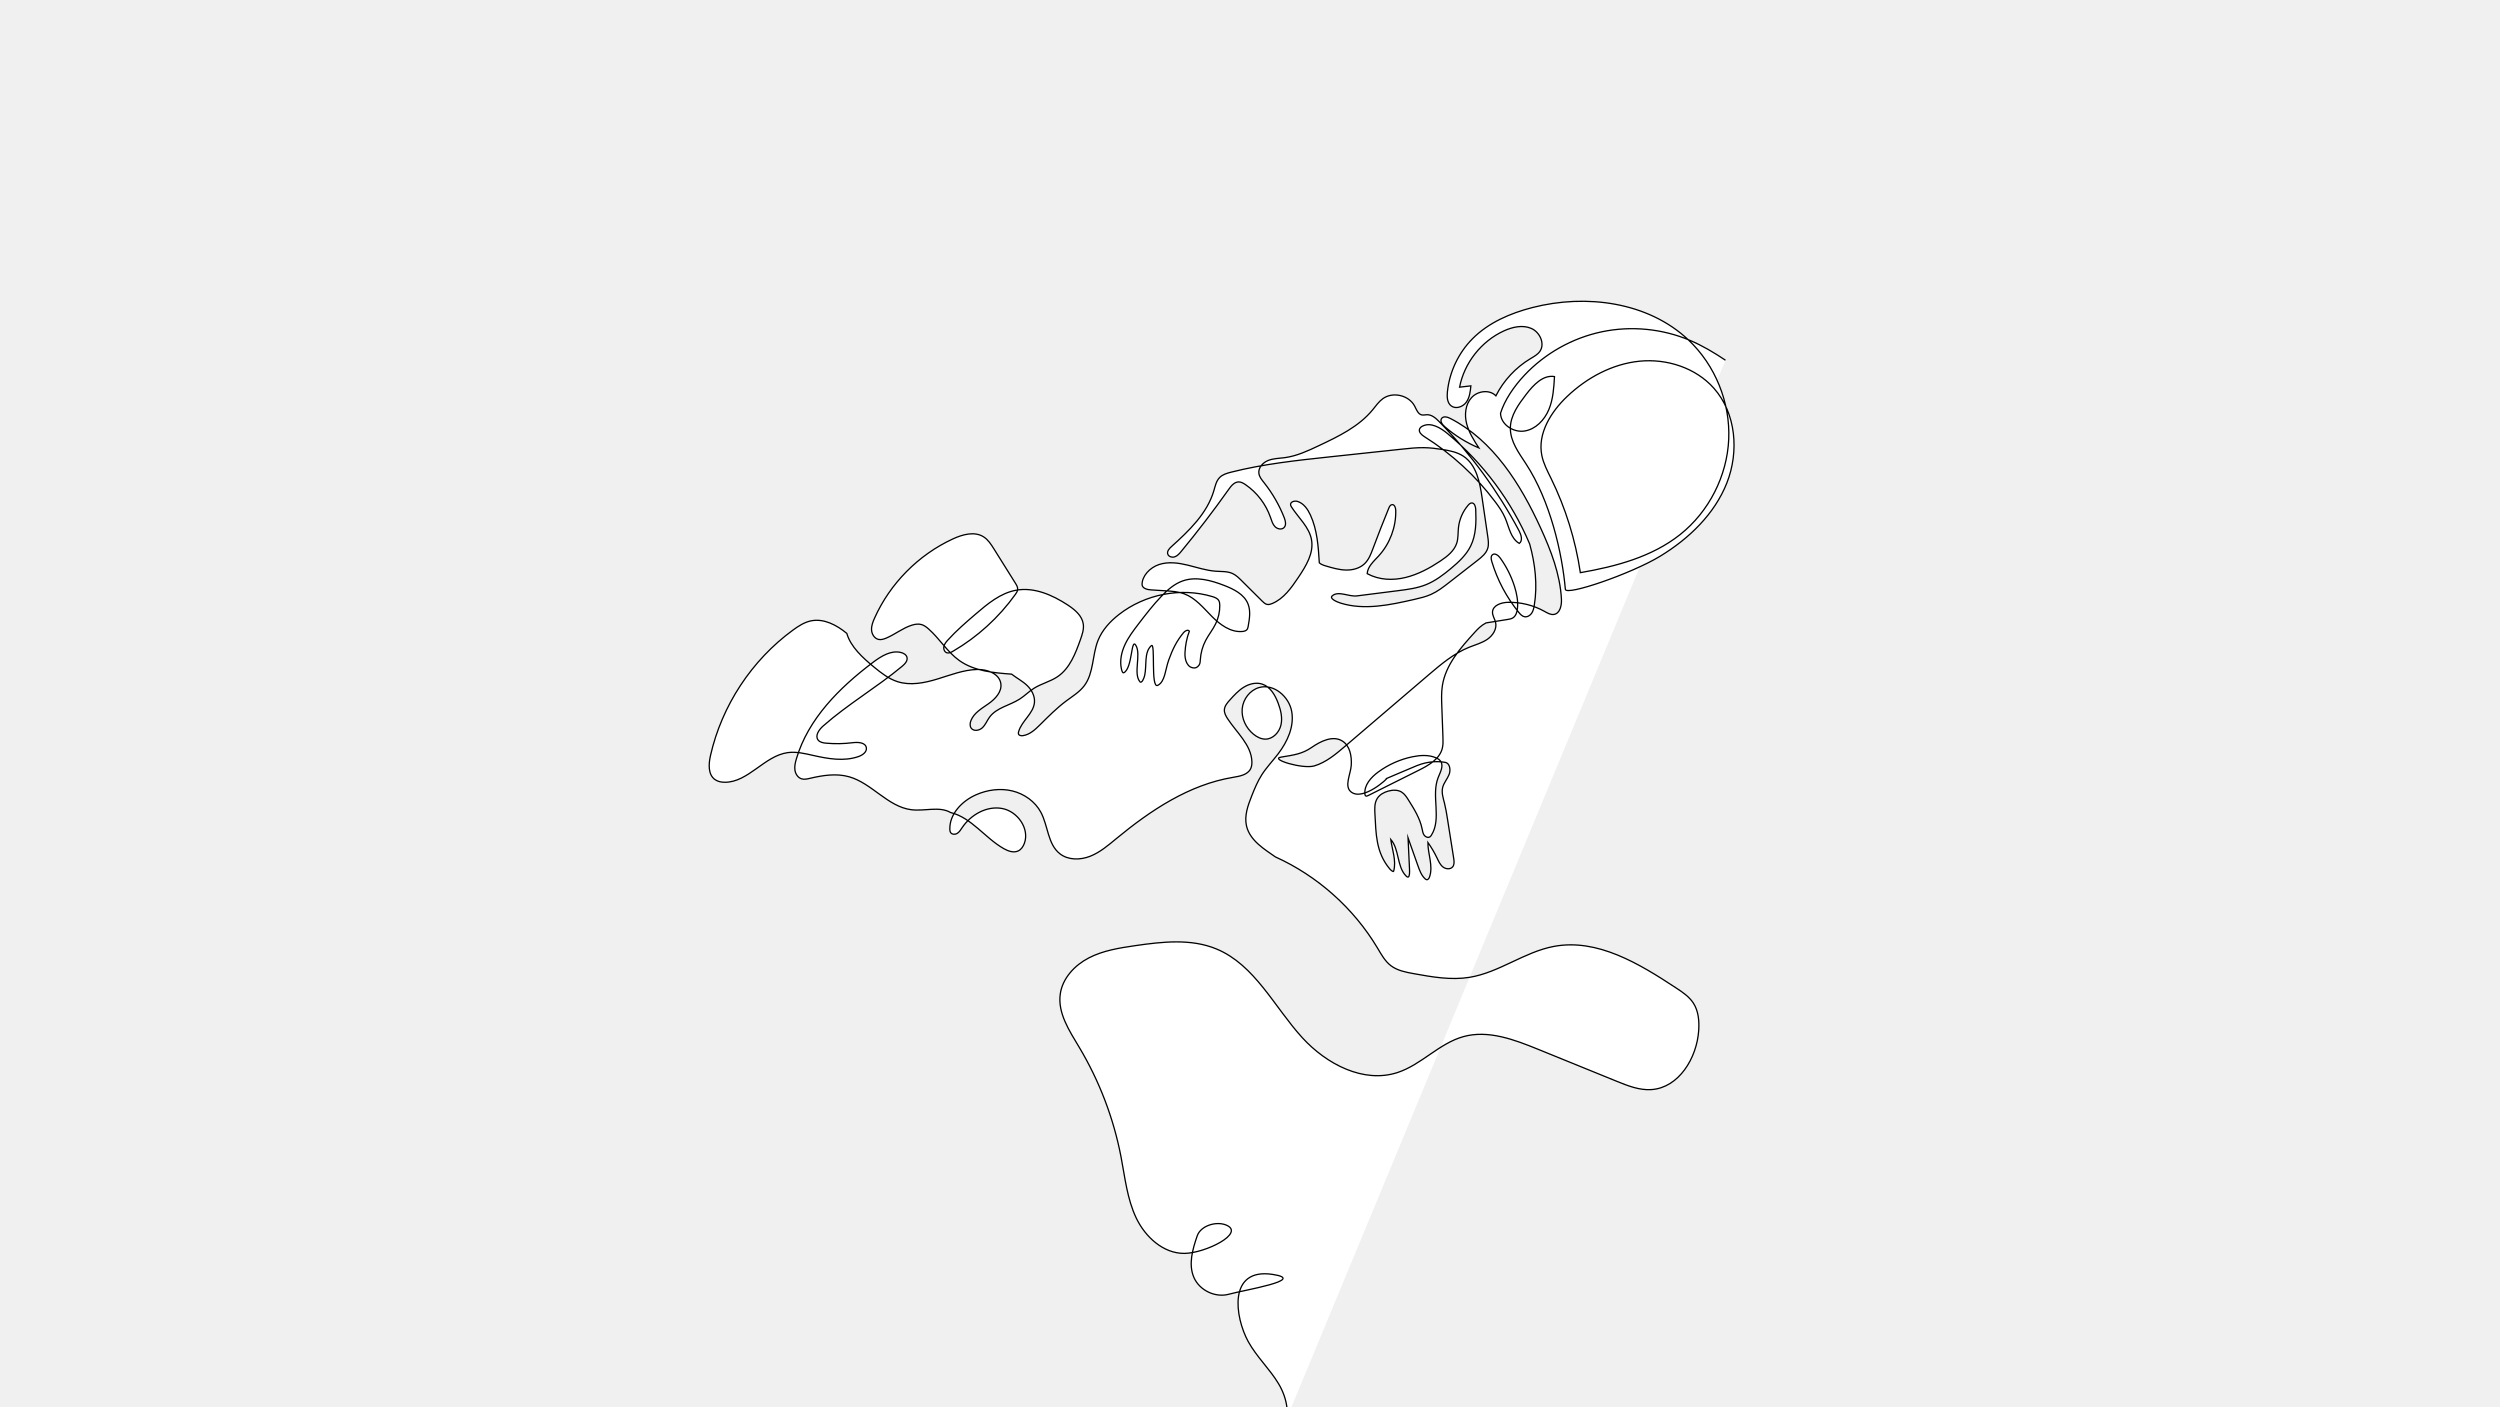
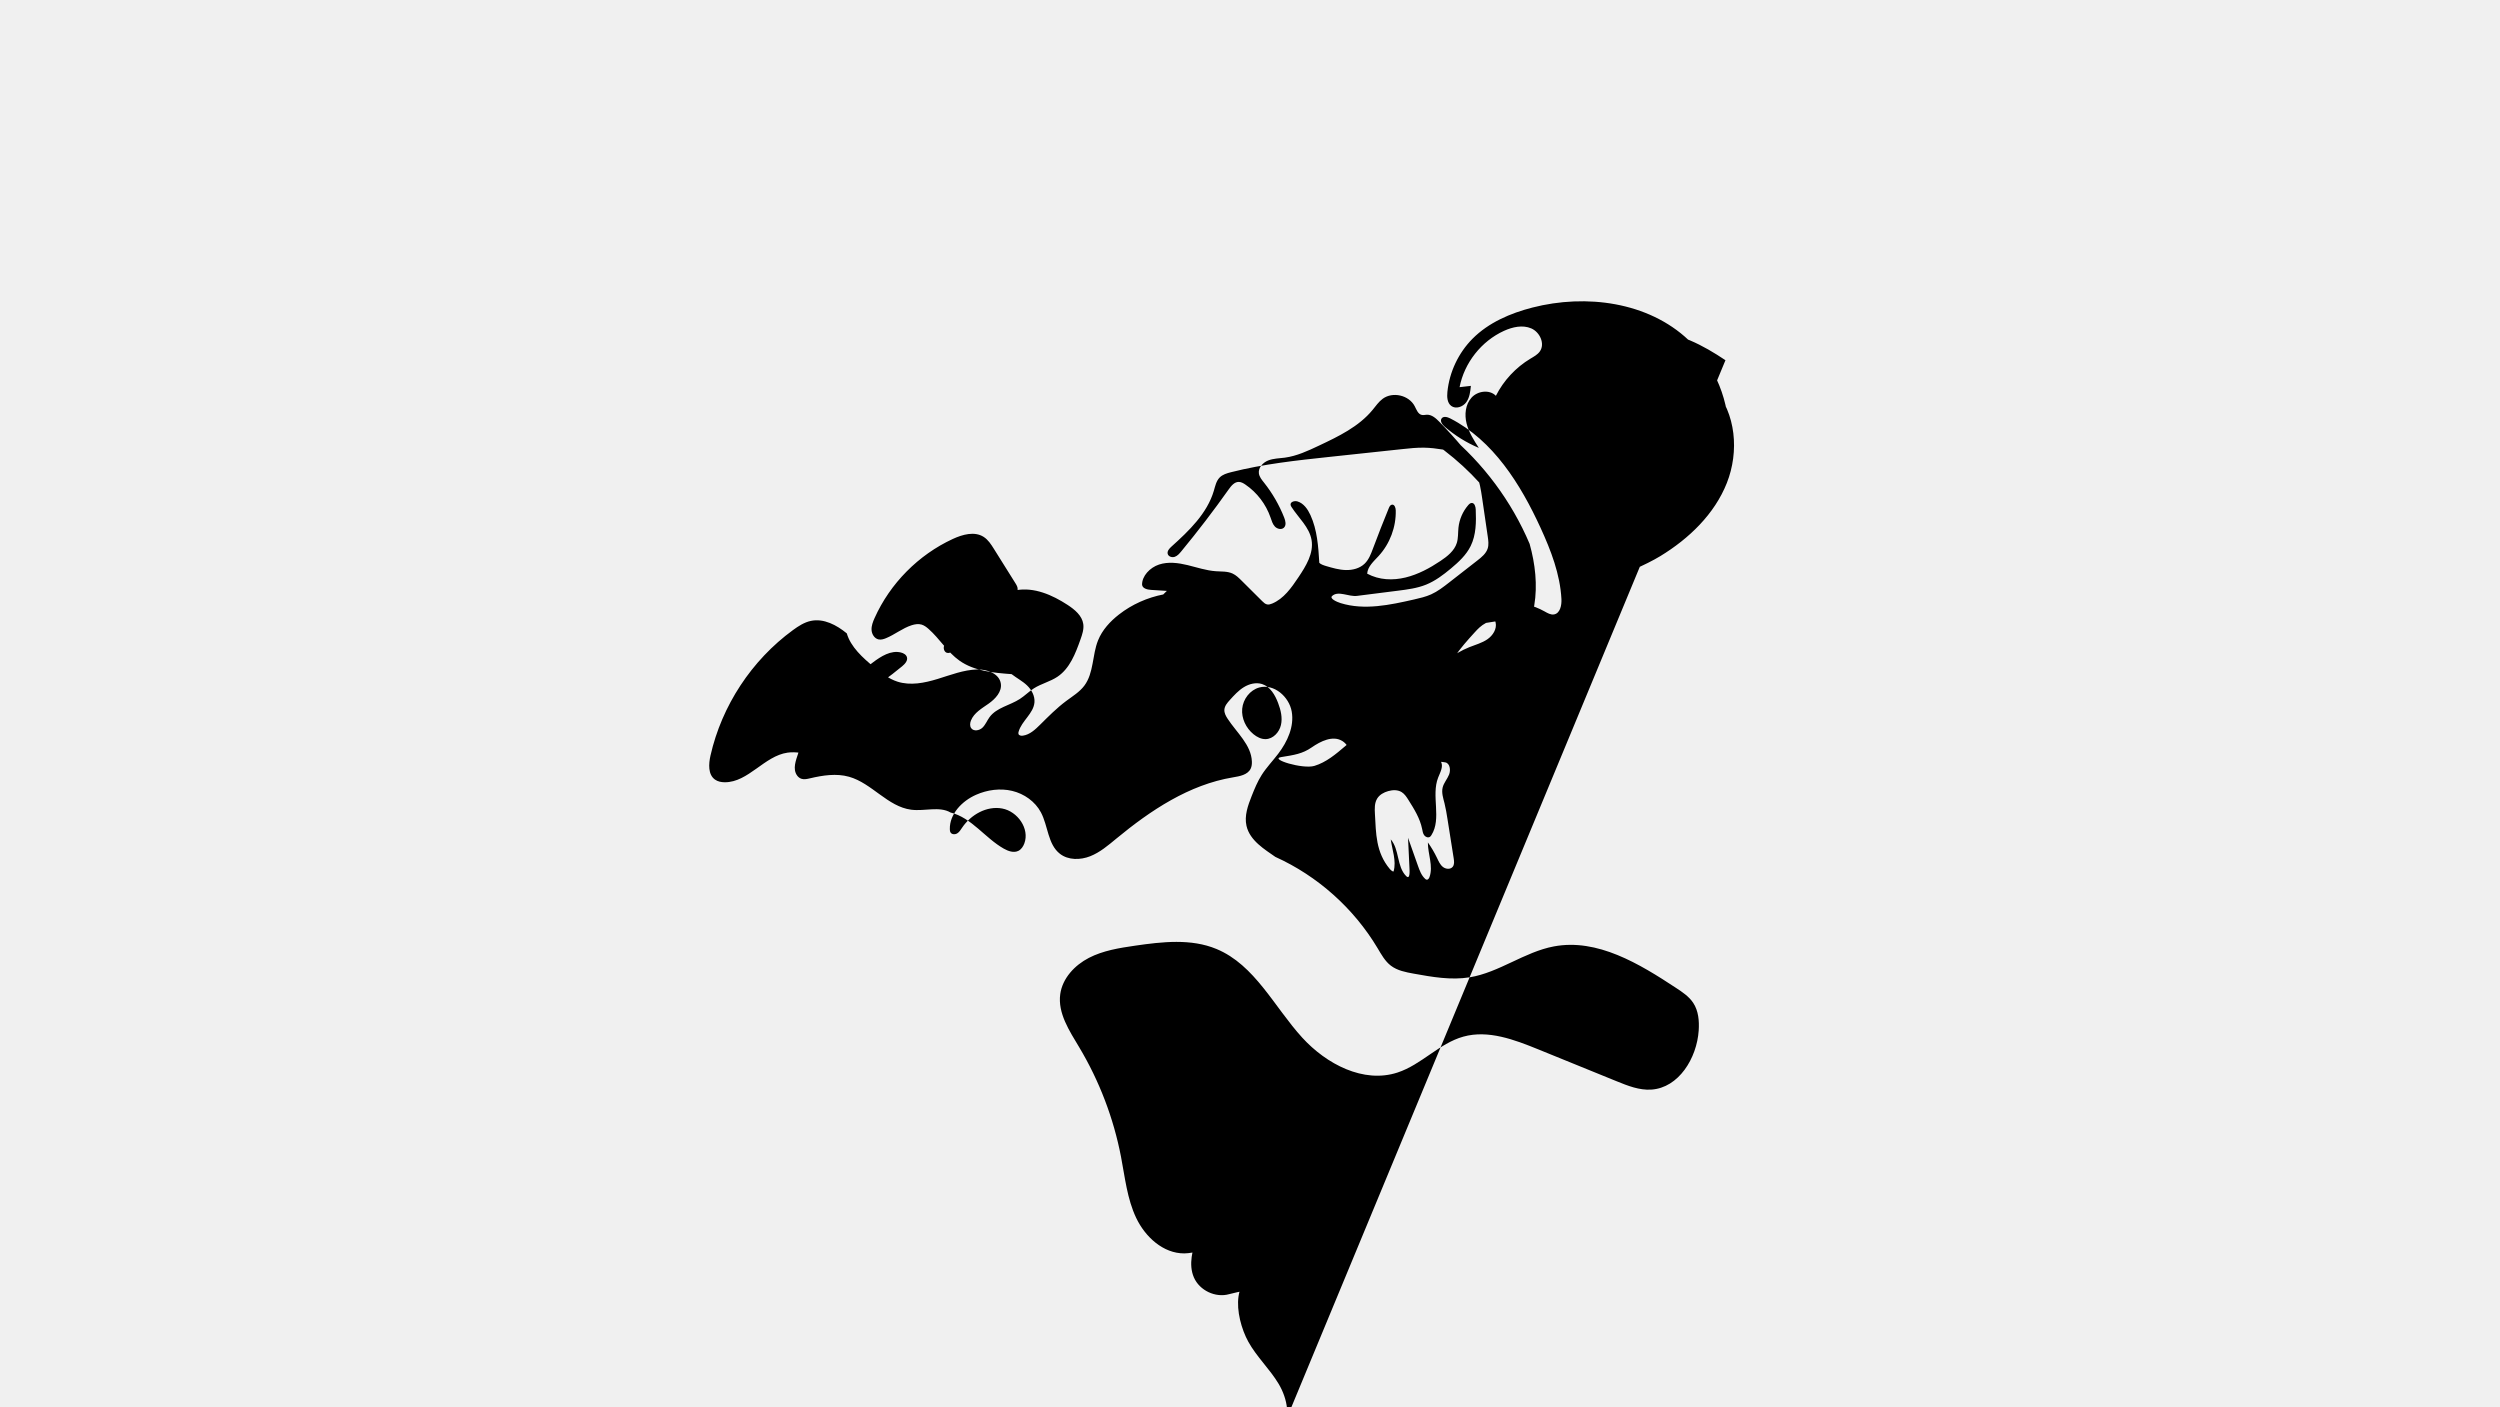
- <svg xmlns="http://www.w3.org/2000/svg" version="1.1" x="0px" y="0px" width="1920px" height="1080px" viewBox="0 0 1920 1080" style="enable-background:new 0 0 1920 1080;" xml:space="preserve">
-   <style type="text/css">
- 	.st0{fill:#FFFFFF;stroke:#000000;stroke-miterlimit:10;}
- </style>
-   <g id="레이어_1">
- </g>
-   <g id="레이어_2">
-     <path class="st0" d="M1325.15,276.65c-8.62-5.78-17.58-11.13-27.13-15.19c-21.23-9.03-45.25-11.38-67.82-6.64   c-22.58,4.74-43.62,16.55-59.43,33.36c-8.32,8.85-15.37,19.43-18.37,29.2c0.2,8.65,9.87,14.97,18.42,13.65   c8.55-1.32,15.3-8.41,18.65-16.39c3.35-7.98,3.89-16.81,4.38-25.44c-8.89-1.45-16.24,6.51-21.72,13.66   c-5.92,7.73-12.11,16.22-12.18,25.96c-0.07,10.08,6.4,18.84,11.92,27.27c18.71,28.56,27.88,68.52,30.32,96.48   c0.46,5.3,50.77-11.97,72.92-25.47c22.01-13.41,41.65-32.23,51.12-56.21c9.47-23.98,7.12-53.52-10.02-72.78   c-13.95-15.68-36.13-22.79-57.02-20.71c-20.89,2.08-40.38,12.6-55.6,27.06c-12.47,11.83-22.87,28.5-19.47,45.35   c1.26,6.22,4.3,11.91,7.1,17.62c11.16,22.78,18.77,47.29,22.49,72.38c27.21-4.73,54.94-12.06,76.57-29.22   c22.15-17.56,36.15-45,37.38-73.25c1.23-28.24-10.34-56.79-30.88-76.21c-30.96-29.27-78.62-35.52-119.89-24.93   c-16.93,4.35-33.63,11.52-45.96,23.91c-10.83,10.89-17.78,25.57-19.33,40.86c-0.39,3.88-0.17,8.42,2.94,10.77   c3.52,2.67,8.94,0.76,11.54-2.81s3.12-8.19,3.55-12.58c-2.89,0.33-5.78,0.66-8.67,0.99c3.63-18.71,16.74-35.33,34.09-43.24   c6.57-2.99,14.31-4.75,20.95-1.89c6.63,2.86,10.77,11.84,6.57,17.72c-1.77,2.47-4.56,3.94-7.17,5.51   c-11.29,6.77-20.61,16.79-26.56,28.54c-4.89-5.03-14.02-3.79-18.72,1.42c-4.7,5.21-5.5,13.05-3.78,19.86   c1.72,6.8,5.59,12.83,9.4,18.73c-9.52-4-18.39-9.52-26.19-16.29c-1.88-1.63-3.83-4.3-2.4-6.32c1.39-1.97,4.46-1.15,6.6-0.05   c33.01,16.86,53.99,50.43,69.44,84.13c7.95,17.35,14.97,35.55,15.99,54.6c0.26,4.83-1.02,11.09-5.79,11.83   c-2.52,0.39-4.91-1.06-7.14-2.31c-8.56-4.79-18.42-7.23-28.23-6.99c-5.1,0.13-11.47,2.27-11.77,7.36   c-0.17,2.83,1.75,5.34,2.38,8.11c1.13,4.95-2.11,10.01-6.29,12.89c-4.18,2.89-9.21,4.2-13.92,6.09   c-11.86,4.75-21.81,13.2-31.53,21.5c-21.28,18.19-42.56,36.37-63.83,54.56c-7.15,6.11-14.58,12.38-23.59,15.1   c-9.01,2.71-34.84-5.26-25.55-6.75c10.01-1.6,16.39-2.54,23.39-7.4c7-4.86,16.33-9.45,23.58-4.96c5.87,3.63,7.28,11.57,6.89,18.46   s-5.6,16.17-0.27,20.56c9.26,7.64,29.25-11.07,27.42-10.26c-3.17,1.4,18.34-7.88,23.2-9.83c9.44-3.79,17.2-3.31,21.79-2.52   c3.65,0.63,4.35,5.91,2.98,9.35c-1.36,3.45-4.05,6.33-4.94,9.93c-0.98,3.99,0.4,8.12,1.41,12.1c1,3.96,1.64,8,2.28,12.03   c1.6,10.12,3.2,20.24,4.8,30.36c0.35,2.23,0.62,4.76-0.82,6.49c-1.78,2.13-5.35,1.76-7.51,0.02c-2.16-1.74-3.31-4.41-4.51-6.91   c-1.99-4.15-4.33-8.13-7-11.89c-0.05,8.96,4.27,18.17,1.24,26.61c-0.37,1.02-1.14,2.18-2.21,2.01c-0.44-0.07-0.8-0.36-1.13-0.66   c-2.87-2.6-4.26-6.42-5.55-10.07c-2.53-7.15-5.06-14.31-7.59-21.46c0.36,7.53,0.71,15.07,1.07,22.6c0.12,2.58,0.67,9.99-2.52,6.81   c-7.27-7.27-5.08-20.43-11.83-28.18c0.99,7.54,4.49,16.59,2.21,24.47c-0.25,0.85-2.33-1.01-2.9-1.69   c-10.86-12.9-10.58-27.4-11.45-42.21c-0.24-4.1-0.41-8.51,1.77-11.99c1.83-2.92,5.07-4.7,8.38-5.64c3.42-0.97,7.31-1.12,10.34,0.74   c2.27,1.4,3.78,3.73,5.2,5.99c4.41,6.98,8.9,14.17,10.54,22.27c0.34,1.68,0.58,3.46,1.58,4.86s3.08,2.21,4.48,1.22   c0.45-0.32,0.78-0.79,1.08-1.26c8.06-12.73-0.35-30.26,5.2-44.27c1.63-4.12,4.4-8.91,1.86-12.54c-0.89-1.27-2.29-2.07-3.72-2.67   c-5.56-2.32-11.88-1.95-17.79-0.74c-9.53,1.95-18.62,6-26.45,11.77c-5.57,4.1-10.9,10.11-10.16,16.99c0.05,0.49,0.17,1.03,0.57,1.3   c0.53,0.36,1.25,0.08,1.82-0.21c12.96-6.47,25.91-12.94,38.87-19.42c7.59-3.79,15.95-8.5,18.12-16.7c0.75-2.84,0.65-5.84,0.54-8.78   c-0.29-7.89-0.58-15.79-0.87-23.68c-0.19-5.29-0.39-10.62,0.43-15.85c2.49-16.01,13.9-28.97,24.82-40.94   c2.33-2.56,4.8-5.2,8.7-7.26c5.53-0.88,11.06-1.77,16.59-2.65c1.36-0.22,2.76-0.45,3.95-1.16c2.38-1.43,3.29-4.43,3.59-7.19   c0.62-5.63-0.48-11.33-2.16-16.74c-2.46-7.89-6.21-15.39-11.05-22.09c-1.41-1.96-4-4.03-5.92-2.57c-1.46,1.12-1.12,3.38-0.6,5.14   c4.27,14.27,11.38,27.68,20.8,39.22c1.16,1.42,2.48,2.89,4.27,3.27c2.12,0.45,4.31-0.82,5.54-2.6s1.7-3.97,2.05-6.1   c2.59-15.6,0.72-31.92-3.55-47.2c-13.83-32.66-35.59-61.93-62.88-84.59c-5.48-4.55-12.86-9.06-19.27-5.95   c-1.04,0.51-2.05,1.27-2.42,2.37c-0.8,2.4,1.7,4.52,3.84,5.87c20.93,13.14,39.42,30.15,54.25,49.91c2.97,3.97,5.83,8.08,7.75,12.65   c2.93,6.96,4.23,15.61,10.79,19.36c2.83-2.18,1.44-6.65-0.24-9.8c-16.29-30.57-36.94-58.8-61.14-83.58   c-2.66-2.72-5.81-5.59-9.61-5.47c-1.28,0.04-2.57,0.43-3.83,0.18c-2.98-0.58-4.14-4.08-5.54-6.76   c-4.42-8.44-16.85-11.32-24.53-5.68c-3.13,2.3-5.35,5.6-7.82,8.6c-10.58,12.83-26.13,20.32-41.17,27.41   c-8.41,3.97-16.99,7.99-26.21,9.23c-4.32,0.58-8.8,0.56-12.84,2.18c-4.04,1.62-7.63,5.54-7.08,9.86c0.35,2.72,2.21,4.96,3.92,7.1   c6.47,8.14,11.73,17.25,15.53,26.93c1,2.53,1.76,5.77-0.19,7.68c-1.86,1.82-5.17,1.05-6.96-0.84c-1.79-1.89-2.51-4.52-3.36-6.98   c-3.52-10.17-10.37-19.16-19.26-25.23c-1.55-1.06-3.27-2.07-5.14-2.07c-3.35-0.01-5.81,3.03-7.74,5.76   c-11.55,16.31-23.71,32.19-36.43,47.61c-1.4,1.69-2.91,3.45-4.98,4.16s-4.85-0.14-5.41-2.26c-0.57-2.14,1.24-4.11,2.88-5.59   c13.52-12.18,27.42-25.46,32.56-42.92c1.05-3.58,1.83-7.47,4.44-10.13c2.3-2.35,5.63-3.3,8.82-4.11   c24.79-6.3,50.33-9.04,75.76-11.76c18.62-1.99,37.23-3.98,55.85-5.97c5.48-0.59,10.97-1.17,16.48-1.09   c4.92,0.07,9.82,0.68,14.68,1.47c5.46,0.88,11.03,2.05,15.63,5.1c10.01,6.65,12.6,19.96,14.34,31.86   c1.45,9.95,2.9,19.91,4.36,29.86c0.44,3.02,0.87,6.17-0.04,9.09c-1.23,3.93-4.66,6.71-7.91,9.24   c-7.26,5.66-14.51,11.31-21.77,16.97c-4.35,3.39-8.75,6.81-13.77,9.07c-4.16,1.87-8.64,2.9-13.09,3.92   c-18.58,4.24-38.2,8.46-56.39,2.81c-2.88-0.89-8.78-3.47-6.55-5.5c4.73-4.32,12.75,0.75,19.1-0.06c10.5-1.33,20.99-2.66,31.49-3.99   c7.32-0.93,14.74-1.88,21.58-4.65c7.04-2.85,13.19-7.5,19.03-12.37c5.95-4.96,11.8-10.37,15.21-17.32   c4.21-8.56,4.27-18.5,3.87-28.03c-0.09-2.19-0.91-5.07-3.09-5.01c-1.1,0.03-1.99,0.89-2.71,1.72c-4.17,4.84-6.81,10.96-7.47,17.31   c-0.41,3.91-0.09,7.94-1.26,11.69c-1.89,6.06-7.26,10.29-12.54,13.82c-8.27,5.53-17.17,10.35-26.84,12.7s-20.22,2.05-29.46-2.94   c0.38-5.48,5.06-9.49,8.77-13.54c8.68-9.44,13.51-22.33,13.17-35.15c-0.05-1.97-0.95-4.58-2.9-4.31c-1.26,0.17-1.95,1.51-2.43,2.68   c-4.22,10.28-8.27,20.62-12.15,31.02c-1.56,4.19-3.2,8.53-6.42,11.64c-3.75,3.61-9.19,5.01-14.39,4.88   c-5.2-0.12-10.26-1.61-15.25-3.08c-1.94-0.57-4.11-1.34-5.16-2.47c-0.76-12.5-1.6-25.32-6.83-36.7c-2.07-4.5-5.19-9.01-9.93-10.45   c-2.24-0.68-5.57,0.29-5.31,2.62c0.07,0.63,0.41,1.19,0.75,1.72c5.4,8.37,13.69,15.46,15.37,25.28   c1.74,10.25-4.31,20.04-10.1,28.67c-5.38,8.03-11.28,16.49-20.21,20.17c-1.21,0.5-2.54,0.91-3.83,0.65   c-1.49-0.3-2.65-1.42-3.73-2.48c-5.3-5.27-10.6-10.54-15.89-15.81c-2.09-2.08-4.23-4.19-6.91-5.43c-3.96-1.82-8.51-1.48-12.85-1.78   c-7.39-0.51-14.49-2.96-21.69-4.7c-7.2-1.74-14.89-2.76-21.93-0.43c-7.03,2.33-13.14,8.81-13.03,15.52   c0.32,2.88,4.01,3.77,6.9,3.95c3.7,0.23,7.39,0.46,11.09,0.7c4.88,0.31,9.85,0.63,14.43,2.34c8.55,3.18,14.59,10.66,21,17.15   c6.41,6.49,14.62,12.6,23.69,11.74c1.29-0.12,2.69-0.46,3.49-1.48c0.56-0.72,0.74-1.65,0.9-2.55c1.02-5.7,2-11.75-0.14-17.12   c-2.97-7.44-10.98-11.4-18.46-14.27c-10.09-3.87-21.33-6.98-31.54-3.46c-6.47,2.23-11.78,6.92-16.52,11.86   c-6.39,6.67-12.04,14-17.65,21.33c-3.86,5.05-7.74,10.16-10.39,15.94c-2.66,5.77-4.04,12.34-2.65,18.54   c0.26,1.17,0.84,3.45,1.9,2.88c6.73-3.64,5.37-27.49,9.24-20.89c4.09,6.98-2.17,21.54,3.04,27.81c1.4,1.69,3.2-2.72,3.68-4.86   c1.69-7.61-0.63-17.62,5.06-22.82c3.43-3.13-0.63,33.18,4.94,30.48c5.72-2.77,5.8-12.19,8.47-19.5c3-8.23,5.82-14.19,11.35-20.98   c1.14-1.4,3.5-2.63,4.48-1.12c-2.05,5.26-3.08,11.07-3.36,16.71c-0.29,5.64,1.92,11.83,7.56,11.5c1.32-0.08,2.43-1.07,3.23-2.13   c0.88-1.16,0.91-2.73,1-4.19c0.3-5.15,1.71-10.24,4.11-14.81c2.29-4.37,5.46-8.24,7.62-12.67c2.14-4.39,3.25-9.27,3.21-14.15   c-0.01-1.33-0.12-2.71-0.81-3.85c-1.01-1.66-3-2.41-4.86-2.97c-24.23-7.3-51.8-1.83-71.75,13.74c-6.8,5.3-12.86,11.88-16.07,19.88   c-4.54,11.33-3.21,25-10.53,34.77c-3.64,4.86-8.99,8.08-13.86,11.71c-7.26,5.4-13.65,11.86-20.07,18.24   c-3.79,3.77-7.99,7.71-13.28,8.45c-1.3,0.18-2.95-0.06-3.37-1.3c-0.18-0.55-0.06-1.14,0.09-1.7c2.32-8.35,11.5-13.98,12.19-22.61   c0.39-4.86-2.16-9.58-5.68-12.96c-3.52-3.37-7.94-5.62-11.88-8.68c-13.94-1.02-28.66-2.31-40.07-10.39   c-9.25-6.55-15.18-16.81-23.68-24.31c-1.61-1.42-3.37-2.77-5.43-3.37c-2.46-0.71-5.11-0.28-7.55,0.5   c-7.05,2.24-12.93,7.18-19.77,9.98c-1.81,0.74-3.79,1.34-5.7,0.92c-3.13-0.68-5.15-3.99-5.35-7.19c-0.2-3.2,1.02-6.31,2.33-9.24   c11.9-26.53,33.64-48.51,60.04-60.71c7.51-3.47,16.71-6.06,23.69-1.62c3.46,2.2,5.75,5.79,7.92,9.26   c5.49,8.77,10.98,17.53,16.47,26.3c0.94,1.49,1.91,3.13,1.75,4.89c-0.13,1.39-0.95,2.61-1.76,3.74   c-12.67,17.72-29.13,32.72-47.96,43.69c-1.41,0.82-3.05,1.65-4.61,1.17c-1.88-0.58-2.74-2.92-2.33-4.84   c0.41-1.92,1.73-3.51,3.05-4.96c6.49-7.18,13.85-13.51,21.19-19.82c9.28-7.98,19.18-16.27,31.23-18.45   c13.82-2.5,27.78,3.59,39.53,11.27c5.48,3.58,11.14,8.23,12.06,14.71c0.57,4-0.8,8-2.15,11.82c-3.82,10.77-8.19,22.28-17.68,28.65   c-5.6,3.76-12.44,5.31-18.13,8.93c-3.8,2.42-6.99,5.71-10.78,8.16c-7.66,4.95-17.84,6.58-23.24,13.93   c-1.93,2.63-3.1,5.84-5.45,8.09c-2.36,2.26-6.7,3.03-8.63,0.4c-1.22-1.67-0.96-4.01-0.19-5.93c2.35-5.89,8.37-9.27,13.56-12.93   c5.18-3.66,10.32-9.14,9.37-15.41c-1.15-7.64-10.45-11.04-18.17-10.83c-10.46,0.28-20.41,4.24-30.42,7.3s-20.87,5.27-30.82,2.05   c-6.68-2.16-12.36-6.57-17.78-11.02c-9-7.39-18.1-15.68-21.11-26.04c-7.77-6.41-17.7-11.67-27.56-9.6c-5.09,1.07-9.58,4-13.79,7.07   c-31.71,23.15-54.64,58.03-63.33,96.32c-1.47,6.5-1.98,14.62,3.45,18.49c2.16,1.54,4.9,2.05,7.55,2.06   c18.05,0.05,30.38-20.26,48.26-22.76c6.58-0.92,13.22,0.71,19.71,2.18c11.44,2.59,23.62,4.7,34.7,0.84   c3.13-1.09,6.6-3.56,6.02-6.82c-0.73-4.08-6.41-4.34-10.52-3.82c-6.75,0.85-13.6,0.97-20.37,0.36c-2.26-0.2-4.76-0.62-6.15-2.42   c-2.58-3.35,0.7-7.98,3.87-10.78c18.99-16.78,41.15-29.61,60.63-45.83c2.15-1.79,4.48-4.28,3.73-6.97   c-0.55-1.99-2.63-3.15-4.64-3.65c-7.67-1.89-15.25,2.91-21.56,7.67c-25.61,19.31-49.72,43.31-58.74,74.09   c-0.82,2.81-1.52,5.75-1.08,8.64s2.25,5.75,5.05,6.62c2.1,0.66,4.36,0.12,6.51-0.38c9.85-2.32,20.25-3.94,29.99-1.2   c17.5,4.92,29.73,23,47.76,25.31c10.4,1.33,21.58-2.86,30.22,2.16c16.12,3.92,26.41,19.56,40.84,27.73   c3.44,1.95,7.7,3.46,11.23,1.7c2.24-1.12,3.71-3.37,4.58-5.72c4.19-11.3-5.19-24.59-17.03-26.8c-11.85-2.21-24.08,4.75-30.79,14.76   c-1.06,1.59-2.08,3.31-3.7,4.32c-1.62,1.01-4.1,0.97-5.13-0.64c-0.47-0.74-0.56-1.65-0.58-2.53c-0.26-11.75,9.39-21.7,20.15-26.45   c8.66-3.82,18.53-5.18,27.74-2.98c9.21,2.2,17.63,8.14,22.07,16.5c5.55,10.46,5.25,24.57,14.62,31.82   c6.42,4.97,15.65,4.85,23.2,1.87c7.55-2.98,13.84-8.38,20.1-13.55c26.32-21.74,55.93-41.46,89.61-47.04   c5.17-0.86,11.25-1.94,13.55-6.65c0.81-1.66,1-3.57,0.94-5.42c-0.43-12.85-11.66-22.25-18.68-33.01c-1.35-2.07-2.6-4.39-2.45-6.85   c0.18-2.9,2.23-5.3,4.18-7.46c3.28-3.63,6.61-7.32,10.79-9.88s9.37-3.87,14.03-2.37c6.27,2.02,9.97,8.44,12.29,14.61   c2.02,5.37,3.46,11.24,2.16,16.83c-1.29,5.59-6.01,10.72-11.75,10.84c-3.44,0.07-6.7-1.62-9.36-3.79   c-5.74-4.7-9.33-12.16-8.65-19.55c0.68-7.39,5.95-14.34,13.1-16.31c11.24-3.1,22.93,7.02,24.94,18.5   c2.01,11.48-3.3,23.09-10.36,32.36c-4.17,5.48-9,10.47-12.69,16.28c-3.21,5.05-5.5,10.62-7.71,16.19   c-2.9,7.32-5.74,15.23-3.99,22.91c2.61,11.49,14.23,18.22,22.16,23.85c32.44,14.67,60.22,39.46,78.48,70.03   c2.92,4.88,5.72,10.06,10.24,13.51c4.97,3.79,11.39,5.02,17.54,6.13c14.19,2.57,28.72,5.14,42.95,2.82   c22.75-3.72,42.06-19.49,64.72-23.74c33.37-6.26,65.57,13.27,93.92,31.95c4.87,3.21,9.88,6.56,13.09,11.43   c4.04,6.13,4.69,13.89,4.2,21.21c-1.41,21.17-15.29,44.05-36.46,45.39c-9.16,0.58-18.02-2.94-26.51-6.4   c-20.11-8.18-40.21-16.36-60.32-24.54c-18.34-7.46-38.37-15.05-57.45-9.75c-18.57,5.16-32.23,21.58-50.55,27.57   c-26.12,8.54-54.65-6.48-73.18-26.78c-21.54-23.6-36.38-55.86-65.89-68.11c-19.51-8.09-41.61-5.56-62.51-2.53   c-12.16,1.77-24.55,3.73-35.47,9.37c-10.92,5.64-20.3,15.66-21.99,27.83c-2.02,14.62,7.01,28.17,14.58,40.84   c15.47,25.87,26.38,54.47,32.08,84.07c3.06,15.88,4.71,32.34,11.65,46.95s20.8,27.38,36.98,27.27   c16.18-0.11,47.11-15.56,32.16-21.76c-7.67-3.18-19.57,0.47-22.27,8.32c-3.56,10.33-6.88,21.87-2.54,31.9   c4.34,10.02,16.6,15.83,27.1,12.84c10.5-2.98,60.71-11.06,33.29-15.18c-34.38-5.17-29.02,32.79-18.62,51.68   c6.42,11.67,16.49,20.96,23.32,32.39c6.83,11.43,9.84,27.02,1.65,37.53" />
-   </g>
+ <svg xmlns="http://www.w3.org/2000/svg" version="1.1" x="0px" y="0px" width="1920px" height="1080px" viewBox="0 0 1920 1080" xml:space="preserve">
+   <path class="st0" d="M1325.15,276.65c-8.62-5.78-17.58-11.13-27.13-15.19c-21.23-9.03-45.25-11.38-67.82-6.64   c-22.58,4.74-43.62,16.55-59.43,33.36c-8.32,8.85-15.37,19.43-18.37,29.2c0.2,8.65,9.87,14.97,18.42,13.65   c8.55-1.32,15.3-8.41,18.65-16.39c3.35-7.98,3.89-16.81,4.38-25.44c-8.89-1.45-16.24,6.51-21.72,13.66   c-5.92,7.73-12.11,16.22-12.18,25.96c-0.07,10.08,6.4,18.84,11.92,27.27c18.71,28.56,27.88,68.52,30.32,96.48   c0.46,5.3,50.77-11.97,72.92-25.47c22.01-13.41,41.65-32.23,51.12-56.21c9.47-23.98,7.12-53.52-10.02-72.78   c-13.95-15.68-36.13-22.79-57.02-20.71c-20.89,2.08-40.38,12.6-55.6,27.06c-12.47,11.83-22.87,28.5-19.47,45.35   c1.26,6.22,4.3,11.91,7.1,17.62c11.16,22.78,18.77,47.29,22.49,72.38c27.21-4.73,54.94-12.06,76.57-29.22   c22.15-17.56,36.15-45,37.38-73.25c1.23-28.24-10.34-56.79-30.88-76.21c-30.96-29.27-78.62-35.52-119.89-24.93   c-16.93,4.35-33.63,11.52-45.96,23.91c-10.83,10.89-17.78,25.57-19.33,40.86c-0.39,3.88-0.17,8.42,2.94,10.77   c3.52,2.67,8.94,0.76,11.54-2.81s3.12-8.19,3.55-12.58c-2.89,0.33-5.78,0.66-8.67,0.99c3.63-18.71,16.74-35.33,34.09-43.24   c6.57-2.99,14.31-4.75,20.95-1.89c6.63,2.86,10.77,11.84,6.57,17.72c-1.77,2.47-4.56,3.94-7.17,5.51   c-11.29,6.77-20.61,16.79-26.56,28.54c-4.89-5.03-14.02-3.79-18.72,1.42c-4.7,5.21-5.5,13.05-3.78,19.86   c1.72,6.8,5.59,12.83,9.4,18.73c-9.52-4-18.39-9.52-26.19-16.29c-1.88-1.63-3.83-4.3-2.4-6.32c1.39-1.97,4.46-1.15,6.6-0.05   c33.01,16.86,53.99,50.43,69.44,84.13c7.95,17.35,14.97,35.55,15.99,54.6c0.26,4.83-1.02,11.09-5.79,11.83   c-2.52,0.39-4.91-1.06-7.14-2.31c-8.56-4.79-18.42-7.23-28.23-6.99c-5.1,0.13-11.47,2.27-11.77,7.36   c-0.17,2.83,1.75,5.34,2.38,8.11c1.13,4.95-2.11,10.01-6.29,12.89c-4.18,2.89-9.21,4.2-13.92,6.09   c-11.86,4.75-21.81,13.2-31.53,21.5c-21.28,18.19-42.56,36.37-63.83,54.56c-7.15,6.11-14.58,12.38-23.59,15.1   c-9.01,2.71-34.84-5.26-25.55-6.75c10.01-1.6,16.39-2.54,23.39-7.4c7-4.86,16.33-9.45,23.58-4.96c5.87,3.63,7.28,11.57,6.89,18.46   s-5.6,16.17-0.27,20.56c9.26,7.64,29.25-11.07,27.42-10.26c-3.17,1.4,18.34-7.88,23.2-9.83c9.44-3.79,17.2-3.31,21.79-2.52   c3.65,0.63,4.35,5.91,2.98,9.35c-1.36,3.45-4.05,6.33-4.94,9.93c-0.98,3.99,0.4,8.12,1.41,12.1c1,3.96,1.64,8,2.28,12.03   c1.6,10.12,3.2,20.24,4.8,30.36c0.35,2.23,0.62,4.76-0.82,6.49c-1.78,2.13-5.35,1.76-7.51,0.02c-2.16-1.74-3.31-4.41-4.51-6.91   c-1.99-4.15-4.33-8.13-7-11.89c-0.05,8.96,4.27,18.17,1.24,26.61c-0.37,1.02-1.14,2.18-2.21,2.01c-0.44-0.07-0.8-0.36-1.13-0.66   c-2.87-2.6-4.26-6.42-5.55-10.07c-2.53-7.15-5.06-14.31-7.59-21.46c0.36,7.53,0.71,15.07,1.07,22.6c0.12,2.58,0.67,9.99-2.52,6.81   c-7.27-7.27-5.08-20.43-11.83-28.18c0.99,7.54,4.49,16.59,2.21,24.47c-0.25,0.85-2.33-1.01-2.9-1.69   c-10.86-12.9-10.58-27.4-11.45-42.21c-0.24-4.1-0.41-8.51,1.77-11.99c1.83-2.92,5.07-4.7,8.38-5.64c3.42-0.97,7.31-1.12,10.34,0.74   c2.27,1.4,3.78,3.73,5.2,5.99c4.41,6.98,8.9,14.17,10.54,22.27c0.34,1.68,0.58,3.46,1.58,4.86s3.08,2.21,4.48,1.22   c0.45-0.32,0.78-0.79,1.08-1.26c8.06-12.73-0.35-30.26,5.2-44.27c1.63-4.12,4.4-8.91,1.86-12.54c-0.89-1.27-2.29-2.07-3.72-2.67   c-5.56-2.32-11.88-1.95-17.79-0.74c-9.53,1.95-18.62,6-26.45,11.77c-5.57,4.1-10.9,10.11-10.16,16.99c0.05,0.49,0.17,1.03,0.57,1.3   c0.53,0.36,1.25,0.08,1.82-0.21c12.96-6.47,25.91-12.94,38.87-19.42c7.59-3.79,15.95-8.5,18.12-16.7c0.75-2.84,0.65-5.84,0.54-8.78   c-0.29-7.89-0.58-15.79-0.87-23.68c-0.19-5.29-0.39-10.62,0.43-15.85c2.49-16.01,13.9-28.97,24.82-40.94   c2.33-2.56,4.8-5.2,8.7-7.26c5.53-0.88,11.06-1.77,16.59-2.65c1.36-0.22,2.76-0.45,3.95-1.16c2.38-1.43,3.29-4.43,3.59-7.19   c0.62-5.63-0.48-11.33-2.16-16.74c-2.46-7.89-6.21-15.39-11.05-22.09c-1.41-1.96-4-4.03-5.92-2.57c-1.46,1.12-1.12,3.38-0.6,5.14   c4.27,14.27,11.38,27.68,20.8,39.22c1.16,1.42,2.48,2.89,4.27,3.27c2.12,0.45,4.31-0.82,5.54-2.6s1.7-3.97,2.05-6.1   c2.59-15.6,0.72-31.92-3.55-47.2c-13.83-32.66-35.59-61.93-62.88-84.59c-5.48-4.55-12.86-9.06-19.27-5.95   c-1.04,0.51-2.05,1.27-2.42,2.37c-0.8,2.4,1.7,4.52,3.84,5.87c20.93,13.14,39.42,30.15,54.25,49.91c2.97,3.97,5.83,8.08,7.75,12.65   c2.93,6.96,4.23,15.61,10.79,19.36c2.83-2.18,1.44-6.65-0.24-9.8c-16.29-30.57-36.94-58.8-61.14-83.58   c-2.66-2.72-5.81-5.59-9.61-5.47c-1.28,0.04-2.57,0.43-3.83,0.18c-2.98-0.58-4.14-4.08-5.54-6.76   c-4.42-8.44-16.85-11.32-24.53-5.68c-3.13,2.3-5.35,5.6-7.82,8.6c-10.58,12.83-26.13,20.32-41.17,27.41   c-8.41,3.97-16.99,7.99-26.21,9.23c-4.32,0.58-8.8,0.56-12.84,2.18c-4.04,1.62-7.63,5.54-7.08,9.86c0.35,2.72,2.21,4.96,3.92,7.1   c6.47,8.14,11.73,17.25,15.53,26.93c1,2.53,1.76,5.77-0.19,7.68c-1.86,1.82-5.17,1.05-6.96-0.84c-1.79-1.89-2.51-4.52-3.36-6.98   c-3.52-10.17-10.37-19.16-19.26-25.23c-1.55-1.06-3.27-2.07-5.14-2.07c-3.35-0.01-5.81,3.03-7.74,5.76   c-11.55,16.31-23.71,32.19-36.43,47.61c-1.4,1.69-2.91,3.45-4.98,4.16s-4.85-0.14-5.41-2.26c-0.57-2.14,1.24-4.11,2.88-5.59   c13.52-12.18,27.42-25.46,32.56-42.92c1.05-3.58,1.83-7.47,4.44-10.13c2.3-2.35,5.63-3.3,8.82-4.11   c24.79-6.3,50.33-9.04,75.76-11.76c18.62-1.99,37.23-3.98,55.85-5.97c5.48-0.59,10.97-1.17,16.48-1.09   c4.92,0.07,9.82,0.68,14.68,1.47c5.46,0.88,11.03,2.05,15.63,5.1c10.01,6.65,12.6,19.96,14.34,31.86   c1.45,9.95,2.9,19.91,4.36,29.86c0.44,3.02,0.87,6.17-0.04,9.09c-1.23,3.93-4.66,6.71-7.91,9.24   c-7.26,5.66-14.51,11.31-21.77,16.97c-4.35,3.39-8.75,6.81-13.77,9.07c-4.16,1.87-8.64,2.9-13.09,3.92   c-18.58,4.24-38.2,8.46-56.39,2.81c-2.88-0.89-8.78-3.47-6.55-5.5c4.73-4.32,12.75,0.75,19.1-0.06c10.5-1.33,20.99-2.66,31.49-3.99   c7.32-0.93,14.74-1.88,21.58-4.65c7.04-2.85,13.19-7.5,19.03-12.37c5.95-4.96,11.8-10.37,15.21-17.32   c4.21-8.56,4.27-18.5,3.87-28.03c-0.09-2.19-0.91-5.07-3.09-5.01c-1.1,0.03-1.99,0.89-2.71,1.72c-4.17,4.84-6.81,10.96-7.47,17.31   c-0.41,3.91-0.09,7.94-1.26,11.69c-1.89,6.06-7.26,10.29-12.54,13.82c-8.27,5.53-17.17,10.35-26.84,12.7s-20.22,2.05-29.46-2.94   c0.38-5.48,5.06-9.49,8.77-13.54c8.68-9.44,13.51-22.33,13.17-35.15c-0.05-1.97-0.95-4.58-2.9-4.31c-1.26,0.17-1.95,1.51-2.43,2.68   c-4.22,10.28-8.27,20.62-12.15,31.02c-1.56,4.19-3.2,8.53-6.42,11.64c-3.75,3.61-9.19,5.01-14.39,4.88   c-5.2-0.12-10.26-1.61-15.25-3.08c-1.94-0.57-4.11-1.34-5.16-2.47c-0.76-12.5-1.6-25.32-6.83-36.7c-2.07-4.5-5.19-9.01-9.93-10.45   c-2.24-0.68-5.57,0.29-5.31,2.62c0.07,0.63,0.41,1.19,0.75,1.72c5.4,8.37,13.69,15.46,15.37,25.28   c1.74,10.25-4.31,20.04-10.1,28.67c-5.38,8.03-11.28,16.49-20.21,20.17c-1.21,0.5-2.54,0.91-3.83,0.65   c-1.49-0.3-2.65-1.42-3.73-2.48c-5.3-5.27-10.6-10.54-15.89-15.81c-2.09-2.08-4.23-4.19-6.91-5.43c-3.96-1.82-8.51-1.48-12.85-1.78   c-7.39-0.51-14.49-2.96-21.69-4.7c-7.2-1.74-14.89-2.76-21.93-0.43c-7.03,2.33-13.14,8.81-13.03,15.52   c0.32,2.88,4.01,3.77,6.9,3.95c3.7,0.23,7.39,0.46,11.09,0.7c4.88,0.31,9.85,0.63,14.43,2.34c8.55,3.18,14.59,10.66,21,17.15   c6.41,6.49,14.62,12.6,23.69,11.74c1.29-0.12,2.69-0.46,3.49-1.48c0.56-0.72,0.74-1.65,0.9-2.55c1.02-5.7,2-11.75-0.14-17.12   c-2.97-7.44-10.98-11.4-18.46-14.27c-10.09-3.87-21.33-6.98-31.54-3.46c-6.47,2.23-11.78,6.92-16.52,11.86   c-6.39,6.67-12.04,14-17.65,21.33c-3.86,5.05-7.74,10.16-10.39,15.94c-2.66,5.77-4.04,12.34-2.65,18.54   c0.26,1.17,0.84,3.45,1.9,2.88c6.73-3.64,5.37-27.49,9.24-20.89c4.09,6.98-2.17,21.54,3.04,27.81c1.4,1.69,3.2-2.72,3.68-4.86   c1.69-7.61-0.63-17.62,5.06-22.82c3.43-3.13-0.63,33.18,4.94,30.48c5.72-2.77,5.8-12.19,8.47-19.5c3-8.23,5.82-14.19,11.35-20.98   c1.14-1.4,3.5-2.63,4.48-1.12c-2.05,5.26-3.08,11.07-3.36,16.71c-0.29,5.64,1.92,11.83,7.56,11.5c1.32-0.08,2.43-1.07,3.23-2.13   c0.88-1.16,0.91-2.73,1-4.19c0.3-5.15,1.71-10.24,4.11-14.81c2.29-4.37,5.46-8.24,7.62-12.67c2.14-4.39,3.25-9.27,3.21-14.15   c-0.01-1.33-0.12-2.71-0.81-3.85c-1.01-1.66-3-2.41-4.86-2.97c-24.23-7.3-51.8-1.83-71.75,13.74c-6.8,5.3-12.86,11.88-16.07,19.88   c-4.54,11.33-3.21,25-10.53,34.77c-3.64,4.86-8.99,8.08-13.86,11.71c-7.26,5.4-13.65,11.86-20.07,18.24   c-3.79,3.77-7.99,7.71-13.28,8.45c-1.3,0.18-2.95-0.06-3.37-1.3c-0.18-0.55-0.06-1.14,0.09-1.7c2.32-8.35,11.5-13.98,12.19-22.61   c0.39-4.86-2.16-9.58-5.68-12.96c-3.52-3.37-7.94-5.62-11.88-8.68c-13.94-1.02-28.66-2.31-40.07-10.39   c-9.25-6.55-15.18-16.81-23.68-24.31c-1.61-1.42-3.37-2.77-5.43-3.37c-2.46-0.71-5.11-0.28-7.55,0.5   c-7.05,2.24-12.93,7.18-19.77,9.98c-1.81,0.74-3.79,1.34-5.7,0.92c-3.13-0.68-5.15-3.99-5.35-7.19c-0.2-3.2,1.02-6.31,2.33-9.24   c11.9-26.53,33.64-48.51,60.04-60.71c7.51-3.47,16.71-6.06,23.69-1.62c3.46,2.2,5.75,5.79,7.92,9.26   c5.49,8.77,10.98,17.53,16.47,26.3c0.94,1.49,1.91,3.13,1.75,4.89c-0.13,1.39-0.95,2.61-1.76,3.74   c-12.67,17.72-29.13,32.72-47.96,43.69c-1.41,0.82-3.05,1.65-4.61,1.17c-1.88-0.58-2.74-2.92-2.33-4.84   c0.41-1.92,1.73-3.51,3.05-4.96c6.49-7.18,13.85-13.51,21.19-19.82c9.28-7.98,19.18-16.27,31.23-18.45   c13.82-2.5,27.78,3.59,39.53,11.27c5.48,3.58,11.14,8.23,12.06,14.71c0.57,4-0.8,8-2.15,11.82c-3.82,10.77-8.19,22.28-17.68,28.65   c-5.6,3.76-12.44,5.31-18.13,8.93c-3.8,2.42-6.99,5.71-10.78,8.16c-7.66,4.95-17.84,6.58-23.24,13.93   c-1.93,2.63-3.1,5.84-5.45,8.09c-2.36,2.26-6.7,3.03-8.63,0.4c-1.22-1.67-0.96-4.01-0.19-5.93c2.35-5.89,8.37-9.27,13.56-12.93   c5.18-3.66,10.32-9.14,9.37-15.41c-1.15-7.64-10.45-11.04-18.17-10.83c-10.46,0.28-20.41,4.24-30.42,7.3s-20.87,5.27-30.82,2.05   c-6.68-2.16-12.36-6.57-17.78-11.02c-9-7.39-18.1-15.68-21.11-26.04c-7.77-6.41-17.7-11.67-27.56-9.6c-5.09,1.07-9.58,4-13.79,7.07   c-31.71,23.15-54.64,58.03-63.33,96.32c-1.47,6.5-1.98,14.62,3.45,18.49c2.16,1.54,4.9,2.05,7.55,2.06   c18.05,0.05,30.38-20.26,48.26-22.76c6.58-0.92,13.22,0.71,19.71,2.18c11.44,2.59,23.62,4.7,34.7,0.84   c3.13-1.09,6.6-3.56,6.02-6.82c-0.73-4.08-6.41-4.34-10.52-3.82c-6.75,0.85-13.6,0.97-20.37,0.36c-2.26-0.2-4.76-0.62-6.15-2.42   c-2.58-3.35,0.7-7.98,3.87-10.78c18.99-16.78,41.15-29.61,60.63-45.83c2.15-1.79,4.48-4.28,3.73-6.97   c-0.55-1.99-2.63-3.15-4.64-3.65c-7.67-1.89-15.25,2.91-21.56,7.67c-25.61,19.31-49.72,43.31-58.74,74.09   c-0.82,2.81-1.52,5.75-1.08,8.64s2.25,5.75,5.05,6.62c2.1,0.66,4.36,0.12,6.51-0.38c9.85-2.32,20.25-3.94,29.99-1.2   c17.5,4.92,29.73,23,47.76,25.31c10.4,1.33,21.58-2.86,30.22,2.16c16.12,3.92,26.41,19.56,40.84,27.73   c3.44,1.95,7.7,3.46,11.23,1.7c2.24-1.12,3.71-3.37,4.58-5.72c4.19-11.3-5.19-24.59-17.03-26.8c-11.85-2.21-24.08,4.75-30.79,14.76   c-1.06,1.59-2.08,3.31-3.7,4.32c-1.62,1.01-4.1,0.97-5.13-0.64c-0.47-0.74-0.56-1.65-0.58-2.53c-0.26-11.75,9.39-21.7,20.15-26.45   c8.66-3.82,18.53-5.18,27.74-2.98c9.21,2.2,17.63,8.14,22.07,16.5c5.55,10.46,5.25,24.57,14.62,31.82   c6.42,4.97,15.65,4.85,23.2,1.87c7.55-2.98,13.84-8.38,20.1-13.55c26.32-21.74,55.93-41.46,89.61-47.04   c5.17-0.86,11.25-1.94,13.55-6.65c0.81-1.66,1-3.57,0.94-5.42c-0.43-12.85-11.66-22.25-18.68-33.01c-1.35-2.07-2.6-4.39-2.45-6.85   c0.18-2.9,2.23-5.3,4.18-7.46c3.28-3.63,6.61-7.32,10.79-9.88s9.37-3.87,14.03-2.37c6.27,2.02,9.97,8.44,12.29,14.61   c2.02,5.37,3.46,11.24,2.16,16.83c-1.29,5.59-6.01,10.72-11.75,10.84c-3.44,0.07-6.7-1.62-9.36-3.79   c-5.74-4.7-9.33-12.16-8.65-19.55c0.68-7.39,5.95-14.34,13.1-16.31c11.24-3.1,22.93,7.02,24.94,18.5   c2.01,11.48-3.3,23.09-10.36,32.36c-4.17,5.48-9,10.47-12.69,16.28c-3.21,5.05-5.5,10.62-7.71,16.19   c-2.9,7.32-5.74,15.23-3.99,22.91c2.61,11.49,14.23,18.22,22.16,23.85c32.44,14.67,60.22,39.46,78.48,70.03   c2.92,4.88,5.72,10.06,10.24,13.51c4.97,3.79,11.39,5.02,17.54,6.13c14.19,2.57,28.72,5.14,42.95,2.82   c22.75-3.72,42.06-19.49,64.72-23.74c33.37-6.26,65.57,13.27,93.92,31.95c4.87,3.21,9.88,6.56,13.09,11.43   c4.04,6.13,4.69,13.89,4.2,21.21c-1.41,21.17-15.29,44.05-36.46,45.39c-9.16,0.58-18.02-2.94-26.51-6.4   c-20.11-8.18-40.21-16.36-60.32-24.54c-18.34-7.46-38.37-15.05-57.45-9.75c-18.57,5.16-32.23,21.58-50.55,27.57   c-26.12,8.54-54.65-6.48-73.18-26.78c-21.54-23.6-36.38-55.86-65.89-68.11c-19.51-8.09-41.61-5.56-62.51-2.53   c-12.16,1.77-24.55,3.73-35.47,9.37c-10.92,5.64-20.3,15.66-21.99,27.83c-2.02,14.62,7.01,28.17,14.58,40.84   c15.47,25.87,26.38,54.47,32.08,84.07c3.06,15.88,4.71,32.34,11.65,46.95s20.8,27.38,36.98,27.27   c16.18-0.11,47.11-15.56,32.16-21.76c-7.67-3.18-19.57,0.47-22.27,8.32c-3.56,10.33-6.88,21.87-2.54,31.9   c4.34,10.02,16.6,15.83,27.1,12.84c10.5-2.98,60.71-11.06,33.29-15.18c-34.38-5.17-29.02,32.79-18.62,51.68   c6.42,11.67,16.49,20.96,23.32,32.39c6.83,11.43,9.84,27.02,1.65,37.53" />
</svg>
